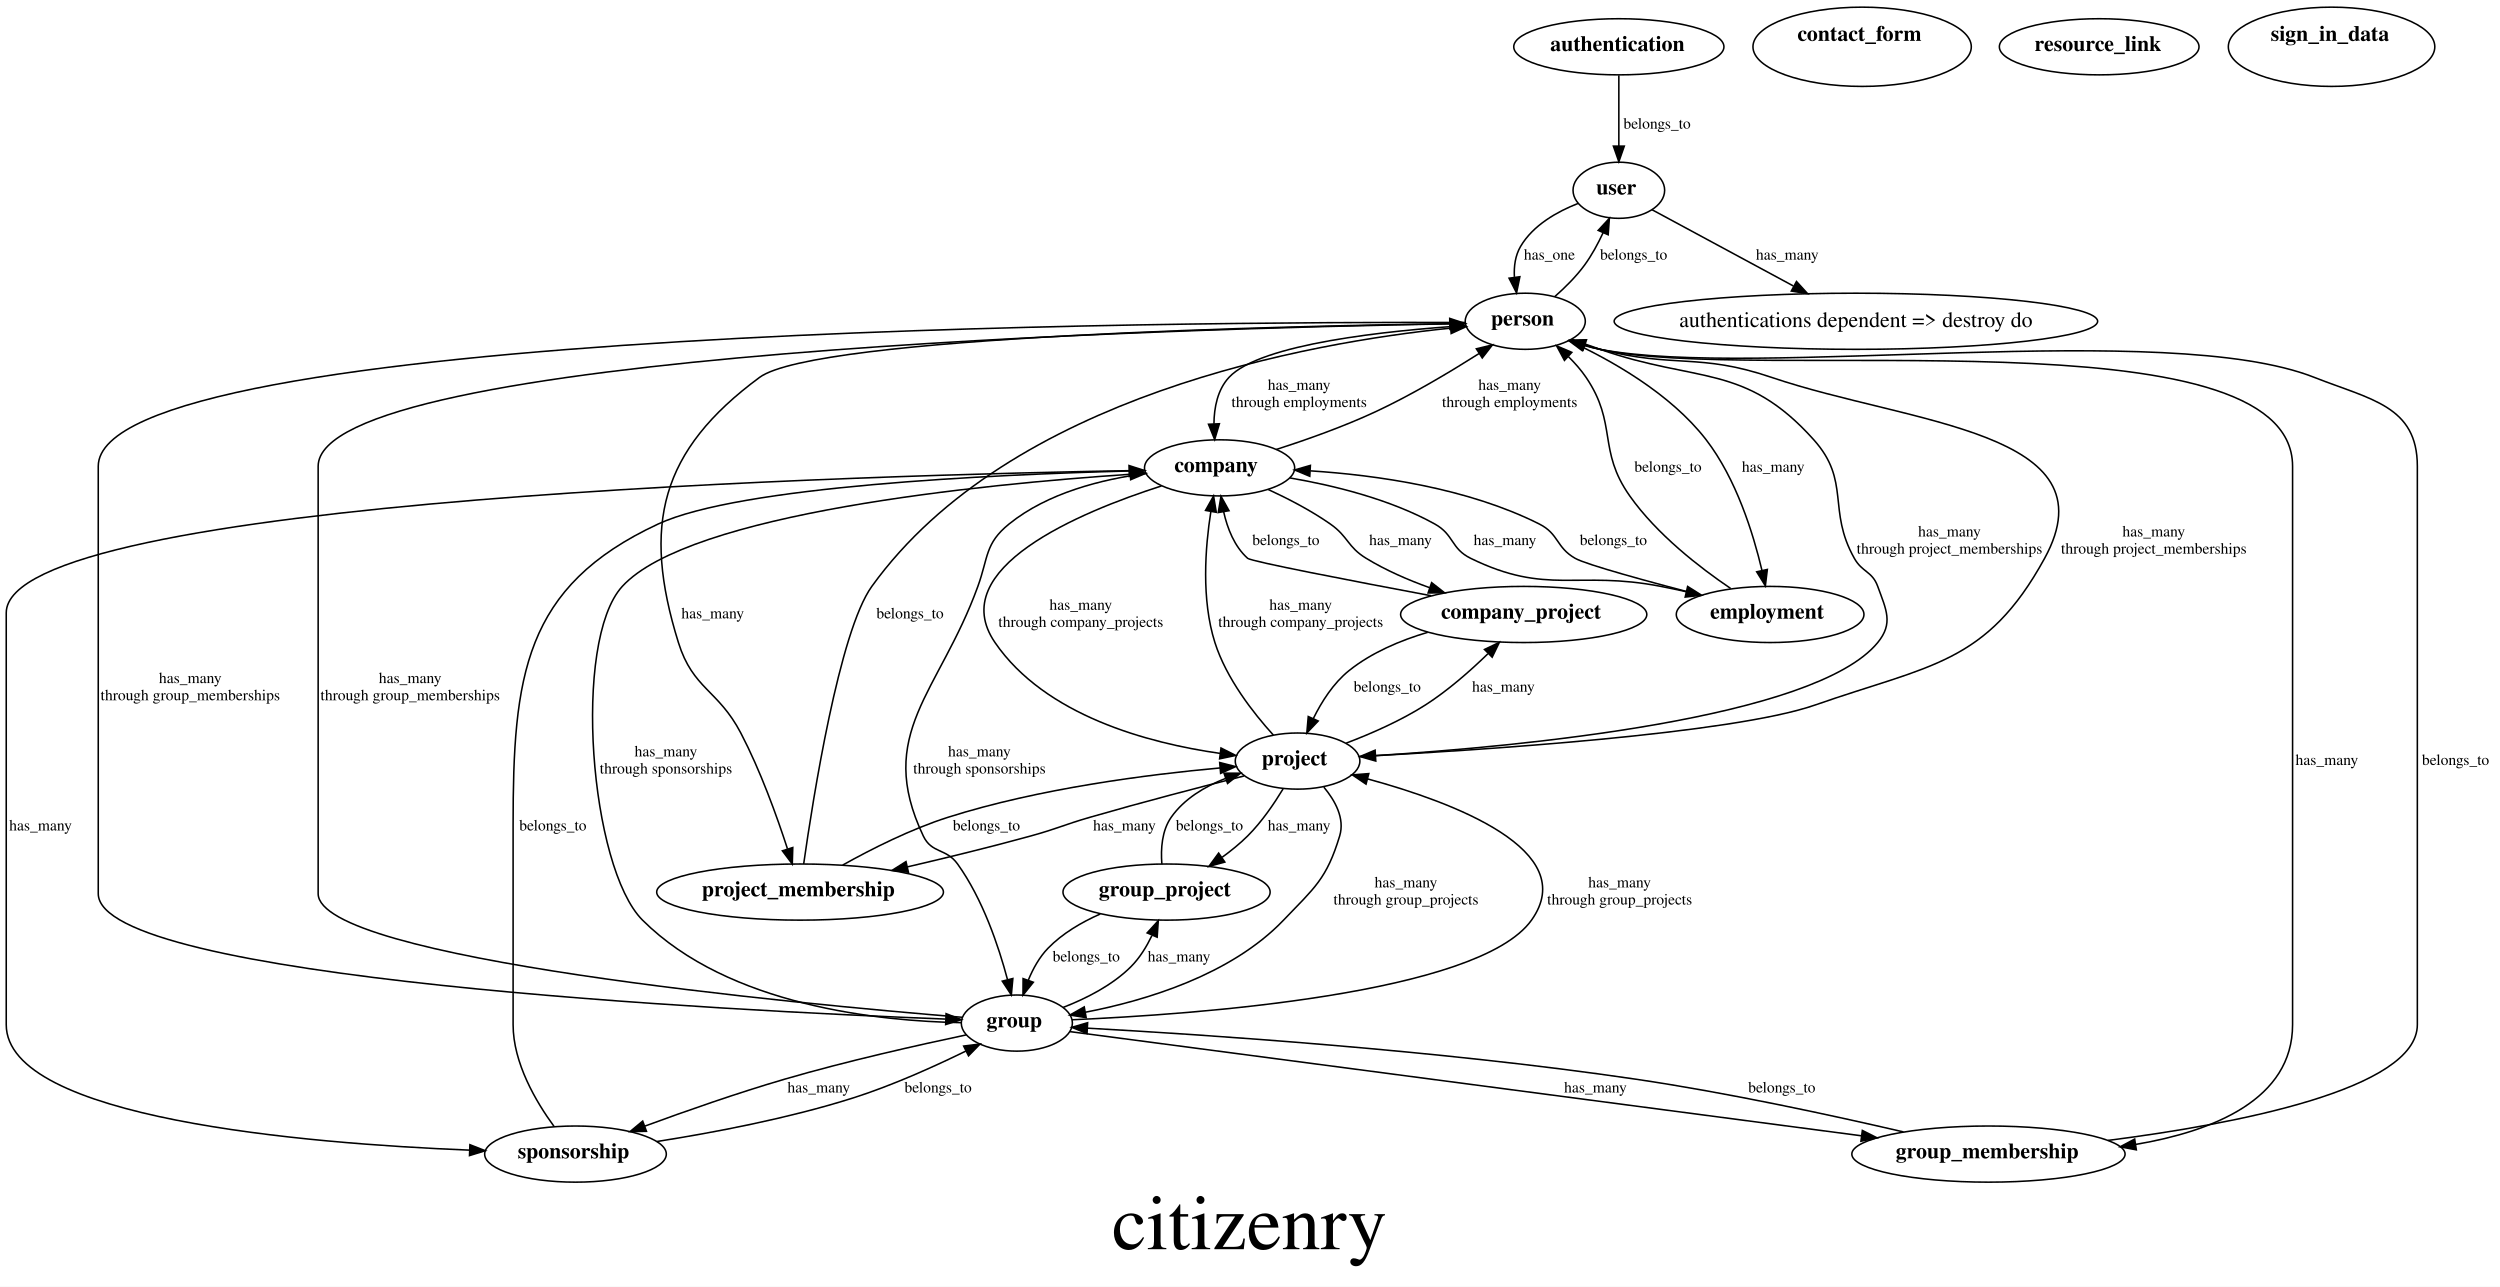
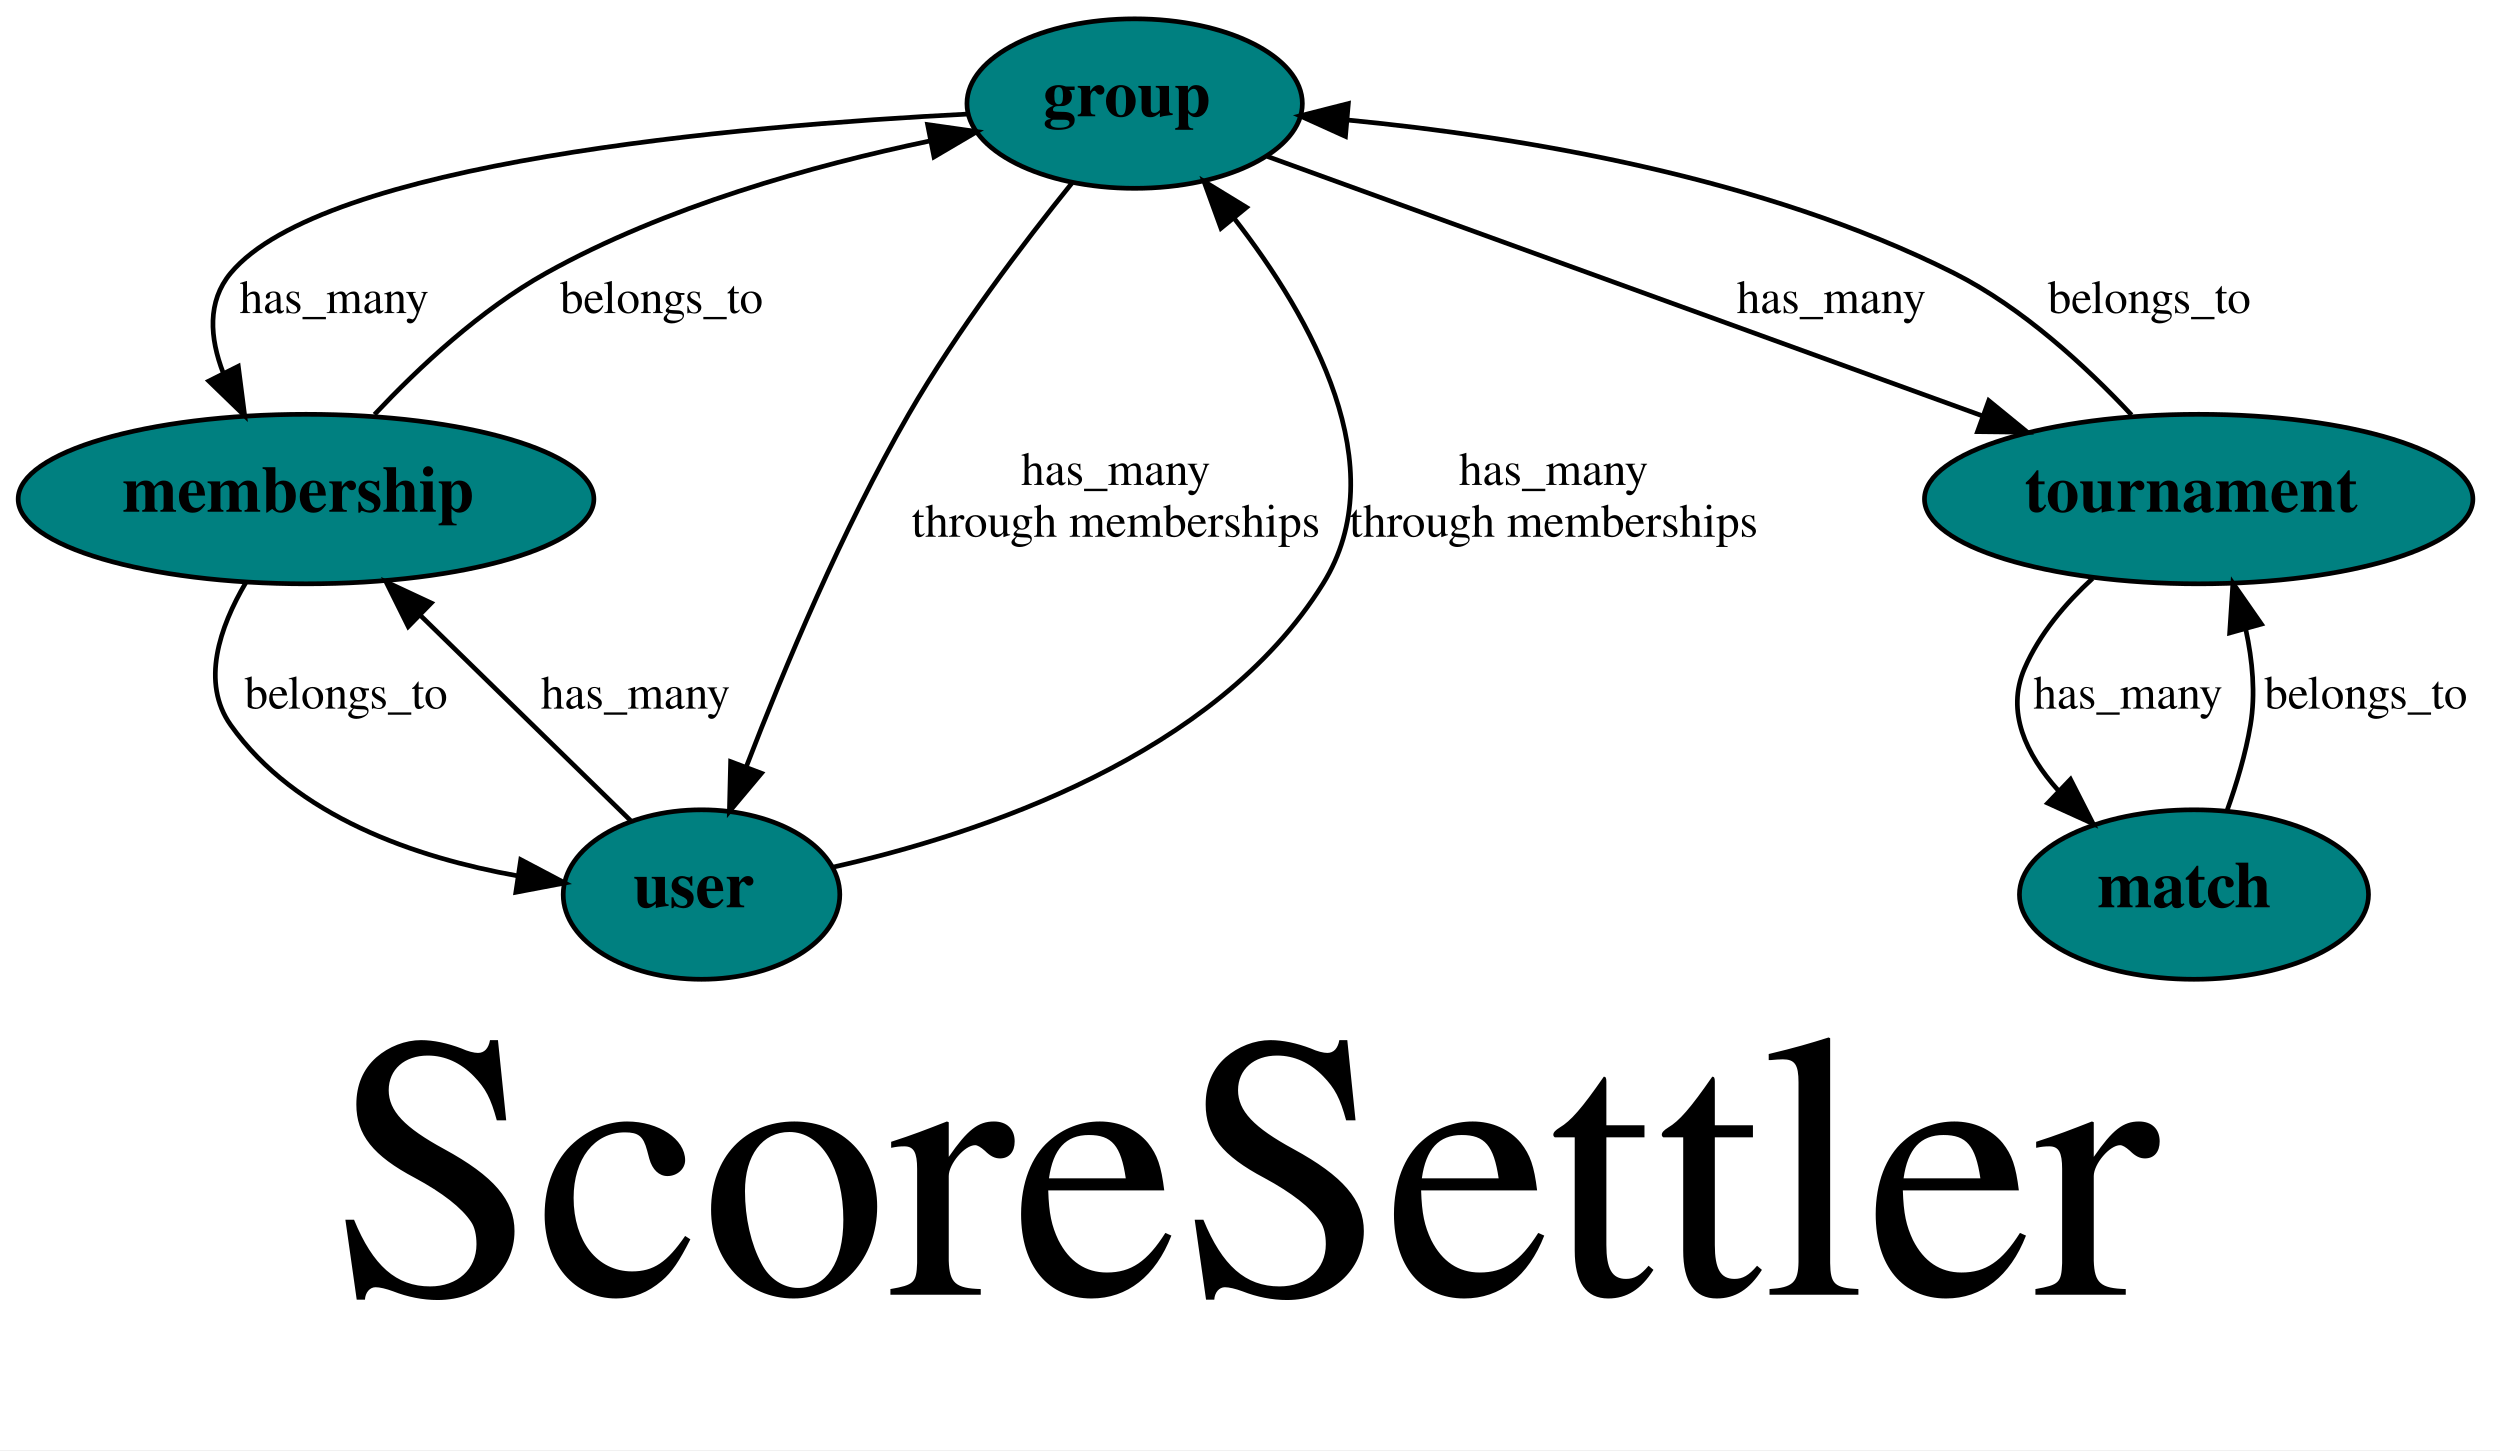
- <svg xmlns="http://www.w3.org/2000/svg" width="1603pt" height="825pt" viewBox="0.00 0.00 1603.00 825.00">
-   <g id="graph0" class="graph" transform="scale(1 1) rotate(0) translate(4 821)">
-     <polygon fill="white" stroke="none" points="-4,4 -4,-821 1599,-821 1599,4 -4,4" />
-     <text text-anchor="start" x="705" y="-20" font-family="Times,serif" font-size="14.00"> </text>
-     <text text-anchor="start" x="709" y="-20" font-family="Times,serif" font-size="50.00">citizenry</text>
-     <text text-anchor="start" x="886" y="-20" font-family="Times,serif" font-size="14.00"> </text>
+ <svg xmlns="http://www.w3.org/2000/svg" width="531pt" height="308pt" viewBox="0.00 0.00 531.00 308.00">
+   <g id="graph0" class="graph" transform="scale(1 1) rotate(0) translate(4 304)">
+     <polygon fill="white" stroke="none" points="-4,4 -4,-304 527,-304 527,4 -4,4" />
+     <text text-anchor="start" x="62" y="-29" font-family="Times,serif" font-size="14.00"> </text>
+     <text text-anchor="start" x="66" y="-29" font-family="Times,serif" font-size="80.00">ScoreSettler</text>
+     <text text-anchor="start" x="457" y="-29" font-family="Times,serif" font-size="14.00"> </text>
    <g id="node1" class="node">
-       <ellipse fill="white" stroke="black" cx="1034" cy="-791" rx="67.391" ry="18" />
-       <text text-anchor="start" x="990" y="-788.3" font-family="Times,serif" font-weight="bold" font-size="14.00">authentication</text>
-       <text text-anchor="start" x="1074" y="-788.3" font-family="Times,serif" font-size="14.00"> </text>
+       <ellipse fill="teal" stroke="black" cx="237" cy="-282" rx="35.619" ry="18" />
+       <text text-anchor="start" x="217.5" y="-279.3" font-family="Times,serif" font-weight="bold" font-size="14.00">group</text>
+       <text text-anchor="start" x="252.5" y="-279.3" font-family="Times,serif" font-size="14.00"> </text>
    </g>
-     <g id="node15" class="node">
-       <ellipse fill="white" stroke="black" cx="1034" cy="-699" rx="29.372" ry="18" />
-       <text text-anchor="start" x="1019.5" y="-696.3" font-family="Times,serif" font-weight="bold" font-size="14.00">user</text>
-       <text text-anchor="start" x="1044.5" y="-696.3" font-family="Times,serif" font-size="14.00"> </text>
+     <g id="node3" class="node">
+       <ellipse fill="teal" stroke="black" cx="61" cy="-198" rx="61.142" ry="18" />
+       <text text-anchor="start" x="22" y="-195.3" font-family="Times,serif" font-weight="bold" font-size="14.00">membership</text>
+       <text text-anchor="start" x="96" y="-195.3" font-family="Times,serif" font-size="14.00"> </text>
    </g>
    <g id="edge1" class="edge">
-       <path fill="none" stroke="black" d="M1034,-772.647C1034,-759.823 1034,-742.108 1034,-727.381" />
-       <polygon fill="black" stroke="black" points="1037.5,-727.3 1034,-717.3 1030.5,-727.3 1037.5,-727.3" />
-       <text text-anchor="middle" x="1058.5" y="-738.5" font-family="Times,serif" font-size="10.00">belongs_to </text>
+       <path fill="none" stroke="black" d="M201.862,-279.79C152.004,-277.25 64.588,-269.482 45,-246 39.953,-239.95 40.55,-232.228 43.404,-224.8" />
+       <polygon fill="black" stroke="black" points="46.615,-226.204 47.971,-215.696 40.359,-223.065 46.615,-226.204" />
+       <text text-anchor="middle" x="67" y="-237.5" font-family="Times,serif" font-size="10.00">has_many </text>
+     </g>
+     <g id="node4" class="node">
+       <ellipse fill="teal" stroke="black" cx="463" cy="-198" rx="58.242" ry="18" />
+       <text text-anchor="start" x="426" y="-195.3" font-family="Times,serif" font-weight="bold" font-size="14.00">tournament</text>
+       <text text-anchor="start" x="496" y="-195.3" font-family="Times,serif" font-size="14.00"> </text>
+     </g>
+     <g id="edge3" class="edge">
+       <path fill="none" stroke="black" d="M265.166,-270.78C303.198,-256.981 371.444,-232.219 416.981,-215.697" />
+       <polygon fill="black" stroke="black" points="418.411,-218.902 426.618,-212.201 416.023,-212.321 418.411,-218.902" />
+       <text text-anchor="middle" x="385" y="-237.5" font-family="Times,serif" font-size="10.00">has_many </text>
+     </g>
+     <g id="node5" class="node">
+       <ellipse fill="teal" stroke="black" cx="145" cy="-114" rx="29.372" ry="18" />
+       <text text-anchor="start" x="130.5" y="-111.3" font-family="Times,serif" font-weight="bold" font-size="14.00">user</text>
+       <text text-anchor="start" x="155.5" y="-111.3" font-family="Times,serif" font-size="14.00"> </text>
+     </g>
+     <g id="edge2" class="edge">
+       <path fill="none" stroke="black" d="M223.7,-265.136C213.411,-252.386 199.238,-233.739 189,-216 174.95,-191.657 162.532,-161.98 154.501,-141.115" />
+       <polygon fill="black" stroke="black" points="157.731,-139.76 150.924,-131.641 151.183,-142.233 157.731,-139.76" />
+       <text text-anchor="middle" x="233" y="-201" font-family="Times,serif" font-size="10.00">has_many </text>
+       <text text-anchor="middle" x="233" y="-190" font-family="Times,serif" font-size="10.00">through memberships</text>
    </g>
    <g id="node2" class="node">
-       <ellipse fill="white" stroke="black" cx="778" cy="-521" rx="48.144" ry="18" />
-       <text text-anchor="start" x="749" y="-518.3" font-family="Times,serif" font-weight="bold" font-size="14.00">company</text>
-       <text text-anchor="start" x="803" y="-518.3" font-family="Times,serif" font-size="14.00"> </text>
+       <ellipse fill="teal" stroke="black" cx="462" cy="-114" rx="37.07" ry="18" />
+       <text text-anchor="start" x="441.5" y="-111.3" font-family="Times,serif" font-weight="bold" font-size="14.00">match</text>
+       <text text-anchor="start" x="478.5" y="-111.3" font-family="Times,serif" font-size="14.00"> </text>
    </g>
-     <g id="node3" class="node">
-       <ellipse fill="white" stroke="black" cx="973" cy="-427" rx="78.94" ry="18" />
-       <text text-anchor="start" x="920" y="-424.3" font-family="Times,serif" font-weight="bold" font-size="14.00">company_project</text>
-       <text text-anchor="start" x="1022" y="-424.3" font-family="Times,serif" font-size="14.00"> </text>
-     </g>
-     <g id="edge2" class="edge">
-       <path fill="none" stroke="black" d="M809.206,-507.128C822.034,-501.209 836.727,-493.589 849,-485 860.59,-476.89 859.929,-470.374 872,-463 884.481,-455.375 898.85,-449.128 912.761,-444.133" />
-       <polygon fill="black" stroke="black" points="913.962,-447.422 922.29,-440.873 911.696,-440.798 913.962,-447.422" />
-       <text text-anchor="middle" x="894" y="-471.5" font-family="Times,serif" font-size="10.00">has_many </text>
-     </g>
-     <g id="node5" class="node">
-       <ellipse fill="white" stroke="black" cx="1131" cy="-427" rx="60.167" ry="18" />
-       <text text-anchor="start" x="1092.5" y="-424.3" font-family="Times,serif" font-weight="bold" font-size="14.00">employment</text>
-       <text text-anchor="start" x="1165.5" y="-424.3" font-family="Times,serif" font-size="14.00"> </text>
+     <g id="edge4" class="edge">
+       <path fill="none" stroke="black" d="M469.015,-131.798C471.045,-137.475 472.986,-143.917 474,-150 475.103,-156.618 474.44,-163.694 473.008,-170.293" />
+       <polygon fill="black" stroke="black" points="469.578,-169.566 470.268,-180.138 476.321,-171.443 469.578,-169.566" />
+       <text text-anchor="middle" x="498.5" y="-153.5" font-family="Times,serif" font-size="10.00">belongs_to </text>
    </g>
    <g id="edge6" class="edge">
-       <path fill="none" stroke="black" d="M823.043,-514.555C851.118,-509.752 887.242,-500.927 916,-485 928.375,-478.147 926.292,-469.214 939,-463 988.237,-438.922 1007.2,-455.478 1061,-445 1066.29,-443.969 1071.79,-442.803 1077.27,-441.576" />
-       <polygon fill="black" stroke="black" points="1078.11,-444.974 1087.07,-439.32 1076.54,-438.153 1078.11,-444.974" />
-       <text text-anchor="middle" x="961" y="-471.5" font-family="Times,serif" font-size="10.00">has_many </text>
-     </g>
-     <g id="node6" class="node">
-       <ellipse fill="white" stroke="black" cx="648" cy="-165" rx="35.619" ry="18" />
-       <text text-anchor="start" x="628.5" y="-162.3" font-family="Times,serif" font-weight="bold" font-size="14.00">group</text>
-       <text text-anchor="start" x="663.5" y="-162.3" font-family="Times,serif" font-size="14.00"> </text>
+       <path fill="none" stroke="black" d="M75.535,-215.949C84.994,-226.004 98.12,-238.258 112,-246 137.255,-260.087 168.599,-268.846 193.581,-274.078" />
+       <polygon fill="black" stroke="black" points="193.023,-277.536 203.513,-276.045 194.383,-270.669 193.023,-277.536" />
+       <text text-anchor="middle" x="136.5" y="-237.5" font-family="Times,serif" font-size="10.00">belongs_to </text>
    </g>
    <g id="edge5" class="edge">
-       <path fill="none" stroke="black" d="M730.828,-517.43C702.693,-513.718 667.749,-505.03 643,-485 627.55,-472.496 629.777,-463.685 623,-445 598.181,-376.569 556.828,-350.78 588,-285 593.41,-273.584 602.634,-277.264 610,-267 626.146,-244.502 636.315,-214.312 642.027,-192.814" />
-       <polygon fill="black" stroke="black" points="645.443,-193.581 644.479,-183.03 638.653,-191.879 645.443,-193.581" />
-       <text text-anchor="middle" x="624" y="-336" font-family="Times,serif" font-size="10.00">has_many </text>
-       <text text-anchor="middle" x="624" y="-325" font-family="Times,serif" font-size="10.00">through sponsorships</text>
-     </g>
-     <g id="node9" class="node">
-       <ellipse fill="white" stroke="black" cx="974" cy="-615" rx="38.495" ry="18" />
-       <text text-anchor="start" x="952" y="-612.3" font-family="Times,serif" font-weight="bold" font-size="14.00">person</text>
-       <text text-anchor="start" x="992" y="-612.3" font-family="Times,serif" font-size="14.00"> </text>
+       <path fill="none" stroke="black" d="M48.212,-180.249C42.616,-170.748 38.616,-158.998 45,-150 58.782,-130.574 84.208,-121.845 105.971,-117.962" />
+       <polygon fill="black" stroke="black" points="106.607,-121.406 115.975,-116.459 105.566,-114.484 106.607,-121.406" />
+       <text text-anchor="middle" x="69.5" y="-153.5" font-family="Times,serif" font-size="10.00">belongs_to </text>
    </g>
    <g id="edge7" class="edge">
-       <path fill="none" stroke="black" d="M814.324,-532.784C833.609,-538.987 857.495,-547.44 878,-557 901.099,-567.769 925.795,-582.512 944.353,-594.306" />
-       <polygon fill="black" stroke="black" points="942.634,-597.362 952.937,-599.829 946.421,-591.475 942.634,-597.362" />
-       <text text-anchor="middle" x="964" y="-571" font-family="Times,serif" font-size="10.00">has_many </text>
-       <text text-anchor="middle" x="964" y="-560" font-family="Times,serif" font-size="10.00">through employments</text>
+       <path fill="none" stroke="black" d="M448.749,-215.85C439.127,-226.129 425.562,-238.663 411,-246 370.426,-266.443 318.869,-274.948 282.44,-278.485" />
+       <polygon fill="black" stroke="black" points="281.774,-275.03 272.12,-279.394 282.388,-282.003 281.774,-275.03" />
+       <text text-anchor="middle" x="452.5" y="-237.5" font-family="Times,serif" font-size="10.00">belongs_to </text>
    </g>
-     <g id="node10" class="node">
-       <ellipse fill="white" stroke="black" cx="828" cy="-333" rx="39.946" ry="18" />
-       <text text-anchor="start" x="805" y="-330.3" font-family="Times,serif" font-weight="bold" font-size="14.00">project</text>
-       <text text-anchor="start" x="847" y="-330.3" font-family="Times,serif" font-size="14.00"> </text>
+     <g id="edge8" class="edge">
+       <path fill="none" stroke="black" d="M440.474,-181.156C434.655,-175.805 429.147,-169.309 426,-162 422.037,-152.796 426.314,-143.785 433.13,-136.155" />
+       <polygon fill="black" stroke="black" points="435.773,-138.471 440.582,-129.03 430.935,-133.412 435.773,-138.471" />
+       <text text-anchor="middle" x="448" y="-153.5" font-family="Times,serif" font-size="10.00">has_many </text>
    </g>
-     <g id="edge3" class="edge">
-       <path fill="none" stroke="black" d="M740.717,-509.415C688.003,-492.497 601.517,-456.384 634,-409 666.174,-362.067 732.247,-344.495 778.294,-337.922" />
-       <polygon fill="black" stroke="black" points="778.909,-341.371 788.374,-336.611 778.006,-334.43 778.909,-341.371" />
-       <text text-anchor="middle" x="689" y="-430" font-family="Times,serif" font-size="10.00">has_many </text>
-       <text text-anchor="middle" x="689" y="-419" font-family="Times,serif" font-size="10.00">through company_projects</text>
-     </g>
-     <g id="node14" class="node">
-       <ellipse fill="white" stroke="black" cx="365" cy="-81" rx="58.242" ry="18" />
-       <text text-anchor="start" x="328" y="-78.3" font-family="Times,serif" font-weight="bold" font-size="14.00">sponsorship</text>
-       <text text-anchor="start" x="398" y="-78.3" font-family="Times,serif" font-size="14.00"> </text>
-     </g>
-     <g id="edge4" class="edge">
-       <path fill="none" stroke="black" d="M729.92,-519.392C560.298,-516.62 0,-501.871 0,-428 0,-428 0,-428 0,-164 0,-103.817 191.292,-87.796 296.909,-83.538" />
-       <polygon fill="black" stroke="black" points="297.304,-87.025 307.165,-83.15 297.04,-80.03 297.304,-87.025" />
-       <text text-anchor="middle" x="22" y="-288.5" font-family="Times,serif" font-size="10.00">has_many </text>
+     <g id="edge10" class="edge">
+       <path fill="none" stroke="black" d="M172.751,-119.782C204.269,-126.858 254.26,-143.455 277,-180 292.393,-204.739 274.64,-236.402 258.14,-257.623" />
+       <polygon fill="black" stroke="black" points="255.336,-255.523 251.716,-265.481 260.755,-259.954 255.336,-255.523" />
+       <text text-anchor="middle" x="326" y="-201" font-family="Times,serif" font-size="10.00">has_many </text>
+       <text text-anchor="middle" x="326" y="-190" font-family="Times,serif" font-size="10.00">through memberships</text>
    </g>
    <g id="edge9" class="edge">
-       <path fill="none" stroke="black" d="M913.63,-439.008C863.087,-448.492 798.268,-460.97 796,-463 787.503,-470.605 782.984,-482.183 780.594,-492.922" />
-       <polygon fill="black" stroke="black" points="777.14,-492.356 778.894,-502.804 784.039,-493.543 777.14,-492.356" />
-       <text text-anchor="middle" x="820.5" y="-471.5" font-family="Times,serif" font-size="10.00">belongs_to </text>
-     </g>
-     <g id="edge8" class="edge">
-       <path fill="none" stroke="black" d="M911.44,-415.551C893.817,-410.345 875.479,-402.576 861,-391 850.984,-382.992 843.41,-371.061 838.062,-360.181" />
-       <polygon fill="black" stroke="black" points="841.23,-358.693 833.928,-351.016 834.849,-361.571 841.23,-358.693" />
-       <text text-anchor="middle" x="885.5" y="-377.5" font-family="Times,serif" font-size="10.00">belongs_to </text>
-     </g>
-     <g id="node4" class="node">
-       <ellipse fill="white" stroke="black" cx="1190" cy="-791" rx="70.005" ry="25.412" />
-       <text text-anchor="start" x="1148.5" y="-794.8" font-family="Times,serif" font-weight="bold" font-size="14.00">contact_form</text>
-       <text text-anchor="start" x="1227.5" y="-794.8" font-family="Times,serif" font-size="14.00"> </text>
-       <text text-anchor="start" x="1188" y="-780.8" font-family="Times,serif" font-size="14.00"> </text>
-     </g>
-     <g id="edge11" class="edge">
-       <path fill="none" stroke="black" d="M1086.56,-439.314C1053.62,-447.892 1013.22,-458.885 1006,-463 993.711,-470.005 995.636,-478.642 983,-485 937.114,-508.086 878.915,-516.322 836.261,-519.084" />
-       <polygon fill="black" stroke="black" points="835.83,-515.602 826.043,-519.66 836.225,-522.591 835.83,-515.602" />
-       <text text-anchor="middle" x="1030.5" y="-471.5" font-family="Times,serif" font-size="10.00">belongs_to </text>
-     </g>
-     <g id="edge10" class="edge">
-       <path fill="none" stroke="black" d="M1105.73,-443.65C1085.72,-457.181 1058.36,-478.405 1041,-503 1020.25,-532.411 1033.21,-549.213 1013,-579 1009.81,-583.705 1005.85,-588.199 1001.69,-592.304" />
-       <polygon fill="black" stroke="black" points="999.126,-589.906 994.106,-599.236 1003.85,-595.072 999.126,-589.906" />
-       <text text-anchor="middle" x="1065.5" y="-518.5" font-family="Times,serif" font-size="10.00">belongs_to </text>
-     </g>
-     <g id="edge17" class="edge">
-       <path fill="none" stroke="black" d="M612.518,-165.262C560.392,-166.179 463.325,-175.828 408,-231 374.265,-264.642 362.815,-409.872 395,-445 438.059,-491.996 624.699,-510.424 720.615,-516.891" />
-       <polygon fill="black" stroke="black" points="720.52,-520.392 730.727,-517.551 720.976,-513.407 720.52,-520.392" />
-       <text text-anchor="middle" x="423" y="-336" font-family="Times,serif" font-size="10.00">has_many </text>
-       <text text-anchor="middle" x="423" y="-325" font-family="Times,serif" font-size="10.00">through sponsorships</text>
-     </g>
-     <g id="node7" class="node">
-       <ellipse fill="white" stroke="black" cx="1271" cy="-81" rx="87.613" ry="18" />
-       <text text-anchor="start" x="1211.5" y="-78.3" font-family="Times,serif" font-weight="bold" font-size="14.00">group_membership</text>
-       <text text-anchor="start" x="1326.5" y="-78.3" font-family="Times,serif" font-size="14.00"> </text>
-     </g>
-     <g id="edge14" class="edge">
-       <path fill="none" stroke="black" d="M681.938,-159.533C777.619,-146.939 1051.53,-110.886 1189.5,-92.727" />
-       <polygon fill="black" stroke="black" points="1190.14,-96.172 1199.6,-91.397 1189.23,-89.232 1190.14,-96.172" />
-       <text text-anchor="middle" x="1019" y="-120.5" font-family="Times,serif" font-size="10.00">has_many </text>
-     </g>
-     <g id="node8" class="node">
-       <ellipse fill="white" stroke="black" cx="744" cy="-249" rx="66.416" ry="18" />
-       <text text-anchor="start" x="700.5" y="-246.3" font-family="Times,serif" font-weight="bold" font-size="14.00">group_project</text>
-       <text text-anchor="start" x="783.5" y="-246.3" font-family="Times,serif" font-size="14.00"> </text>
-     </g>
-     <g id="edge12" class="edge">
-       <path fill="none" stroke="black" d="M677.779,-175.082C692.238,-180.689 709.026,-189.122 721,-201 726.675,-206.63 731.167,-213.943 734.617,-221.117" />
-       <polygon fill="black" stroke="black" points="731.541,-222.824 738.691,-230.642 737.977,-220.071 731.541,-222.824" />
-       <text text-anchor="middle" x="752" y="-204.5" font-family="Times,serif" font-size="10.00">has_many </text>
-     </g>
-     <g id="edge15" class="edge">
-       <path fill="none" stroke="black" d="M613.219,-168.69C507.959,-177.292 200,-206.044 200,-248 200,-522 200,-522 200,-522 200,-595.397 755.918,-610.466 925.483,-613.355" />
-       <polygon fill="black" stroke="black" points="925.561,-616.856 935.617,-613.521 925.676,-609.857 925.561,-616.856" />
-       <text text-anchor="middle" x="259" y="-383" font-family="Times,serif" font-size="10.00">has_many </text>
-       <text text-anchor="middle" x="259" y="-372" font-family="Times,serif" font-size="10.00">through group_memberships</text>
-     </g>
-     <g id="edge13" class="edge">
-       <path fill="none" stroke="black" d="M683.306,-167.132C761.297,-170.494 944.06,-183.395 978,-231 1009.91,-275.761 927.993,-306.542 873.031,-321.526" />
-       <polygon fill="black" stroke="black" points="871.893,-318.207 863.116,-324.14 873.678,-324.975 871.893,-318.207" />
-       <text text-anchor="middle" x="1034.5" y="-252" font-family="Times,serif" font-size="10.00">has_many </text>
-       <text text-anchor="middle" x="1034.5" y="-241" font-family="Times,serif" font-size="10.00">through group_projects</text>
-     </g>
-     <g id="edge16" class="edge">
-       <path fill="none" stroke="black" d="M615.771,-157.468C585.417,-151.072 538.792,-140.616 499,-129 468.782,-120.179 435.372,-108.464 409.471,-98.938" />
-       <polygon fill="black" stroke="black" points="410.527,-95.597 399.934,-95.404 408.095,-102.161 410.527,-95.597" />
-       <text text-anchor="middle" x="521" y="-120.5" font-family="Times,serif" font-size="10.00">has_many </text>
-     </g>
-     <g id="edge18" class="edge">
-       <path fill="none" stroke="black" d="M1216.52,-95.201C1170.94,-105.792 1104.07,-120.284 1045,-129 918.432,-147.674 767.585,-157.632 693.564,-161.722" />
-       <polygon fill="black" stroke="black" points="693.008,-158.247 683.212,-162.283 693.387,-165.237 693.008,-158.247" />
-       <text text-anchor="middle" x="1138.5" y="-120.5" font-family="Times,serif" font-size="10.00">belongs_to </text>
-     </g>
-     <g id="edge19" class="edge">
-       <path fill="none" stroke="black" d="M1347.6,-89.758C1428.97,-100.18 1546,-122.4 1546,-164 1546,-522 1546,-522 1546,-522 1546,-560.759 1516.05,-564.774 1480,-579 1385.25,-616.385 1122.03,-577.78 1022,-597 1018.6,-597.654 1015.11,-598.506 1011.65,-599.48" />
-       <polygon fill="black" stroke="black" points="1010.53,-596.161 1002.03,-602.486 1012.62,-602.842 1010.53,-596.161" />
-       <text text-anchor="middle" x="1570.5" y="-330.5" font-family="Times,serif" font-size="10.00">belongs_to </text>
-     </g>
-     <g id="edge21" class="edge">
-       <path fill="none" stroke="black" d="M701.46,-234.942C689.475,-229.647 677.21,-222.483 668,-213 662.478,-207.314 658.374,-199.87 655.371,-192.588" />
-       <polygon fill="black" stroke="black" points="658.586,-191.181 651.929,-182.939 651.993,-193.534 658.586,-191.181" />
-       <text text-anchor="middle" x="692.5" y="-204.5" font-family="Times,serif" font-size="10.00">belongs_to </text>
-     </g>
-     <g id="edge20" class="edge">
-       <path fill="none" stroke="black" d="M740.982,-267.081C740.226,-276.692 740.976,-288.442 747,-297 755.302,-308.794 768.453,-316.647 781.763,-321.862" />
-       <polygon fill="black" stroke="black" points="780.822,-325.24 791.417,-325.213 783.117,-318.627 780.822,-325.24" />
-       <text text-anchor="middle" x="771.5" y="-288.5" font-family="Times,serif" font-size="10.00">belongs_to </text>
-     </g>
-     <g id="edge28" class="edge">
-       <path fill="none" stroke="black" d="M935.806,-612.229C886.335,-609.082 804.049,-600.662 784,-579 776.7,-571.113 774.492,-559.736 774.378,-549.217" />
-       <polygon fill="black" stroke="black" points="777.878,-549.299 774.852,-539.146 770.886,-548.97 777.878,-549.299" />
-       <text text-anchor="middle" x="829" y="-571" font-family="Times,serif" font-size="10.00">has_many </text>
-       <text text-anchor="middle" x="829" y="-560" font-family="Times,serif" font-size="10.00">through employments</text>
-     </g>
-     <g id="edge27" class="edge">
-       <path fill="none" stroke="black" d="M1002.07,-602.524C1028.36,-590.415 1066.95,-568.923 1090,-539 1109.22,-514.049 1120.12,-479.172 1125.78,-455.208" />
-       <polygon fill="black" stroke="black" points="1129.22,-455.872 1127.95,-445.353 1122.38,-454.363 1129.22,-455.872" />
-       <text text-anchor="middle" x="1133" y="-518.5" font-family="Times,serif" font-size="10.00">has_many </text>
-     </g>
-     <g id="edge26" class="edge">
-       <path fill="none" stroke="black" d="M935.268,-614.236C761.111,-614.797 59,-611.507 59,-522 59,-522 59,-522 59,-248 59,-193.224 463.774,-172.913 602.216,-167.568" />
-       <polygon fill="black" stroke="black" points="602.621,-171.056 612.482,-167.181 602.357,-164.061 602.621,-171.056" />
-       <text text-anchor="middle" x="118" y="-383" font-family="Times,serif" font-size="10.00">has_many </text>
-       <text text-anchor="middle" x="118" y="-372" font-family="Times,serif" font-size="10.00">through group_memberships</text>
-     </g>
-     <g id="edge25" class="edge">
-       <path fill="none" stroke="black" d="M1002.36,-602.736C1008.74,-600.547 1015.54,-598.476 1022,-597 1119.55,-574.722 1466,-622.064 1466,-522 1466,-522 1466,-522 1466,-164 1466,-115.97 1415.11,-95.613 1365.32,-87.19" />
-       <polygon fill="black" stroke="black" points="1365.81,-83.724 1355.4,-85.659 1364.75,-90.642 1365.81,-83.724" />
-       <text text-anchor="middle" x="1488" y="-330.5" font-family="Times,serif" font-size="10.00">has_many </text>
-     </g>
-     <g id="edge24" class="edge">
-       <path fill="none" stroke="black" d="M1003.69,-603.447C1009.75,-601.306 1016.08,-599.074 1022,-597 1084.41,-575.148 1114.89,-588.259 1159,-539 1182.81,-512.404 1167.5,-494.119 1185,-463 1190.1,-453.923 1196.45,-454.792 1200,-445 1205.45,-429.956 1210.13,-421.381 1200,-409 1159.87,-359.971 970.054,-342.279 878.129,-336.511" />
-       <polygon fill="black" stroke="black" points="878.144,-333.006 867.951,-335.897 877.722,-339.993 878.144,-333.006" />
-       <text text-anchor="middle" x="1246" y="-477" font-family="Times,serif" font-size="10.00">has_many </text>
-       <text text-anchor="middle" x="1246" y="-466" font-family="Times,serif" font-size="10.00">through project_memberships</text>
-     </g>
-     <g id="node11" class="node">
-       <ellipse fill="white" stroke="black" cx="509" cy="-249" rx="91.939" ry="18" />
-       <text text-anchor="start" x="446" y="-246.3" font-family="Times,serif" font-weight="bold" font-size="14.00">project_membership</text>
-       <text text-anchor="start" x="568" y="-246.3" font-family="Times,serif" font-size="14.00"> </text>
-     </g>
-     <g id="edge23" class="edge">
-       <path fill="none" stroke="black" d="M935.243,-613.592C825.641,-612.112 519.054,-605.614 483,-579 419.432,-532.075 407.509,-484.438 431,-409 440.31,-379.102 456.49,-378.749 471,-351 483.625,-326.856 494.169,-297.549 500.923,-276.737" />
-       <polygon fill="black" stroke="black" points="504.329,-277.571 504.012,-266.981 497.656,-275.458 504.329,-277.571" />
-       <text text-anchor="middle" x="453" y="-424.5" font-family="Times,serif" font-size="10.00">has_many </text>
-     </g>
-     <g id="edge22" class="edge">
-       <path fill="none" stroke="black" d="M992.841,-630.746C999.464,-636.564 1006.59,-643.619 1012,-651 1016.61,-657.296 1020.62,-664.713 1023.91,-671.771" />
-       <polygon fill="black" stroke="black" points="1020.74,-673.256 1027.93,-681.034 1027.16,-670.468 1020.74,-673.256" />
-       <text text-anchor="middle" x="1043.5" y="-654.5" font-family="Times,serif" font-size="10.00">belongs_to </text>
-     </g>
-     <g id="edge32" class="edge">
-       <path fill="none" stroke="black" d="M812.499,-349.641C799.646,-363.793 782.337,-385.903 775,-409 766.233,-436.598 768.787,-470.025 772.395,-492.939" />
-       <polygon fill="black" stroke="black" points="768.979,-493.722 774.148,-502.97 775.874,-492.517 768.979,-493.722" />
-       <text text-anchor="middle" x="830" y="-430" font-family="Times,serif" font-size="10.00">has_many </text>
-       <text text-anchor="middle" x="830" y="-419" font-family="Times,serif" font-size="10.00">through company_projects</text>
-     </g>
-     <g id="edge31" class="edge">
-       <path fill="none" stroke="black" d="M859.2,-344.51C875.044,-350.531 894.226,-358.902 910,-369 924.433,-378.24 938.742,-390.834 950.067,-401.834" />
-       <polygon fill="black" stroke="black" points="947.84,-404.556 957.395,-409.134 952.781,-399.597 947.84,-404.556" />
-       <text text-anchor="middle" x="960" y="-377.5" font-family="Times,serif" font-size="10.00">has_many </text>
-     </g>
-     <g id="edge34" class="edge">
-       <path fill="none" stroke="black" d="M844.83,-316.307C852.152,-307.544 858.381,-296.168 855,-285 846.641,-257.393 838.946,-251.837 819,-231 785.232,-195.723 730.339,-179.374 691.88,-171.942" />
-       <polygon fill="black" stroke="black" points="692.453,-168.488 681.99,-170.155 691.209,-175.377 692.453,-168.488" />
-       <text text-anchor="middle" x="897.5" y="-252" font-family="Times,serif" font-size="10.00">has_many </text>
-       <text text-anchor="middle" x="897.5" y="-241" font-family="Times,serif" font-size="10.00">through group_projects</text>
-     </g>
-     <g id="edge33" class="edge">
-       <path fill="none" stroke="black" d="M818.719,-315.183C812.958,-305.661 804.958,-293.911 796,-285 791.075,-280.102 785.374,-275.47 779.589,-271.277" />
-       <polygon fill="black" stroke="black" points="781.359,-268.246 771.135,-265.467 777.394,-274.015 781.359,-268.246" />
-       <text text-anchor="middle" x="829" y="-288.5" font-family="Times,serif" font-size="10.00">has_many </text>
-     </g>
-     <g id="edge30" class="edge">
-       <path fill="none" stroke="black" d="M867.651,-335.893C943.639,-339.896 1106.94,-350.412 1160,-369 1233.19,-394.641 1269.76,-394.979 1307,-463 1351.81,-544.848 1220.35,-548.978 1132,-579 1085.09,-594.938 1069.98,-584.682 1022,-597 1018.83,-597.813 1015.58,-598.747 1012.33,-599.748" />
-       <polygon fill="black" stroke="black" points="1011.09,-596.469 1002.68,-602.907 1013.27,-603.122 1011.09,-596.469" />
-       <text text-anchor="middle" x="1377" y="-477" font-family="Times,serif" font-size="10.00">has_many </text>
-       <text text-anchor="middle" x="1377" y="-466" font-family="Times,serif" font-size="10.00">through project_memberships</text>
-     </g>
-     <g id="edge29" class="edge">
-       <path fill="none" stroke="black" d="M793.706,-323.463C766.773,-316.64 728.372,-306.654 695,-297 677.987,-292.078 674.074,-289.708 657,-285 631.271,-277.906 602.786,-270.957 577.733,-265.145" />
-       <polygon fill="black" stroke="black" points="578.482,-261.726 567.952,-262.893 576.911,-268.548 578.482,-261.726" />
-       <text text-anchor="middle" x="717" y="-288.5" font-family="Times,serif" font-size="10.00">has_many </text>
-     </g>
-     <g id="edge36" class="edge">
-       <path fill="none" stroke="black" d="M511.311,-266.997C517.278,-308.958 534.201,-416.15 555,-445 643.356,-567.56 835.968,-601.364 925.921,-610.59" />
-       <polygon fill="black" stroke="black" points="925.82,-614.096 936.11,-611.574 926.493,-607.129 925.82,-614.096" />
-       <text text-anchor="middle" x="579.5" y="-424.5" font-family="Times,serif" font-size="10.00">belongs_to </text>
-     </g>
-     <g id="edge35" class="edge">
-       <path fill="none" stroke="black" d="M536.329,-266.311C554.825,-276.641 580.146,-289.432 604,-297 662.249,-315.48 732.235,-324.418 778.297,-328.591" />
-       <polygon fill="black" stroke="black" points="778.057,-332.083 788.322,-329.458 778.661,-325.109 778.057,-332.083" />
-       <text text-anchor="middle" x="628.5" y="-288.5" font-family="Times,serif" font-size="10.00">belongs_to </text>
-     </g>
-     <g id="node12" class="node">
-       <ellipse fill="white" stroke="black" cx="1342" cy="-791" rx="64.017" ry="18" />
-       <text text-anchor="start" x="1300.5" y="-788.3" font-family="Times,serif" font-weight="bold" font-size="14.00">resource_link</text>
-       <text text-anchor="start" x="1379.5" y="-788.3" font-family="Times,serif" font-size="14.00"> </text>
-     </g>
-     <g id="node13" class="node">
-       <ellipse fill="white" stroke="black" cx="1491" cy="-791" rx="66.202" ry="25.412" />
-       <text text-anchor="start" x="1452" y="-794.8" font-family="Times,serif" font-weight="bold" font-size="14.00">sign_in_data</text>
-       <text text-anchor="start" x="1526" y="-794.8" font-family="Times,serif" font-size="14.00"> </text>
-       <text text-anchor="start" x="1489" y="-780.8" font-family="Times,serif" font-size="14.00"> </text>
-     </g>
-     <g id="edge37" class="edge">
-       <path fill="none" stroke="black" d="M351.234,-98.755C339.664,-114.567 325,-139.449 325,-164 325,-292 325,-292 325,-292 325,-387.217 331.65,-444.876 418,-485 470.176,-509.245 632.11,-516.714 719.939,-519.001" />
-       <polygon fill="black" stroke="black" points="719.928,-522.501 730.011,-519.249 720.1,-515.504 719.928,-522.501" />
-       <text text-anchor="middle" x="350.5" y="-288.5" font-family="Times,serif" font-size="10.00">belongs_to </text>
-     </g>
-     <g id="edge38" class="edge">
-       <path fill="none" stroke="black" d="M417.189,-89.068C453.088,-94.702 501.576,-103.844 543,-117 567.978,-124.933 594.936,-137.081 615.283,-147.04" />
-       <polygon fill="black" stroke="black" points="613.905,-150.264 624.418,-151.581 617.022,-143.996 613.905,-150.264" />
-       <text text-anchor="middle" x="597.5" y="-120.5" font-family="Times,serif" font-size="10.00">belongs_to </text>
-     </g>
-     <g id="edge39" class="edge">
-       <path fill="none" stroke="black" d="M1007.95,-690.601C994.382,-685.279 978.995,-676.588 971,-663 967.571,-657.173 966.671,-650.207 967.022,-643.445" />
-       <polygon fill="black" stroke="black" points="970.539,-643.563 968.423,-633.182 963.603,-642.617 970.539,-643.563" />
-       <text text-anchor="middle" x="989.5" y="-654.5" font-family="Times,serif" font-size="10.00">has_one </text>
-     </g>
-     <g id="node16" class="node">
-       <ellipse fill="none" stroke="black" cx="1186" cy="-615" rx="155.005" ry="18" />
-       <text text-anchor="middle" x="1186" y="-611.3" font-family="Times,serif" font-size="14.00">authentications dependent =&gt; destroy do</text>
-     </g>
-     <g id="edge40" class="edge">
-       <path fill="none" stroke="black" d="M1055.13,-686.598C1078.54,-673.971 1116.82,-653.323 1145.94,-637.61" />
-       <polygon fill="black" stroke="black" points="1147.91,-640.527 1155.05,-632.699 1144.58,-634.367 1147.91,-640.527" />
-       <text text-anchor="middle" x="1142" y="-654.5" font-family="Times,serif" font-size="10.00">has_many </text>
+       <path fill="none" stroke="black" d="M129.998,-129.645C117.565,-141.782 99.654,-159.266 85.197,-173.379" />
+       <polygon fill="black" stroke="black" points="82.71,-170.916 77.999,-180.406 87.599,-175.925 82.71,-170.916" />
+       <text text-anchor="middle" x="131" y="-153.5" font-family="Times,serif" font-size="10.00">has_many </text>
    </g>
  </g>
</svg>
